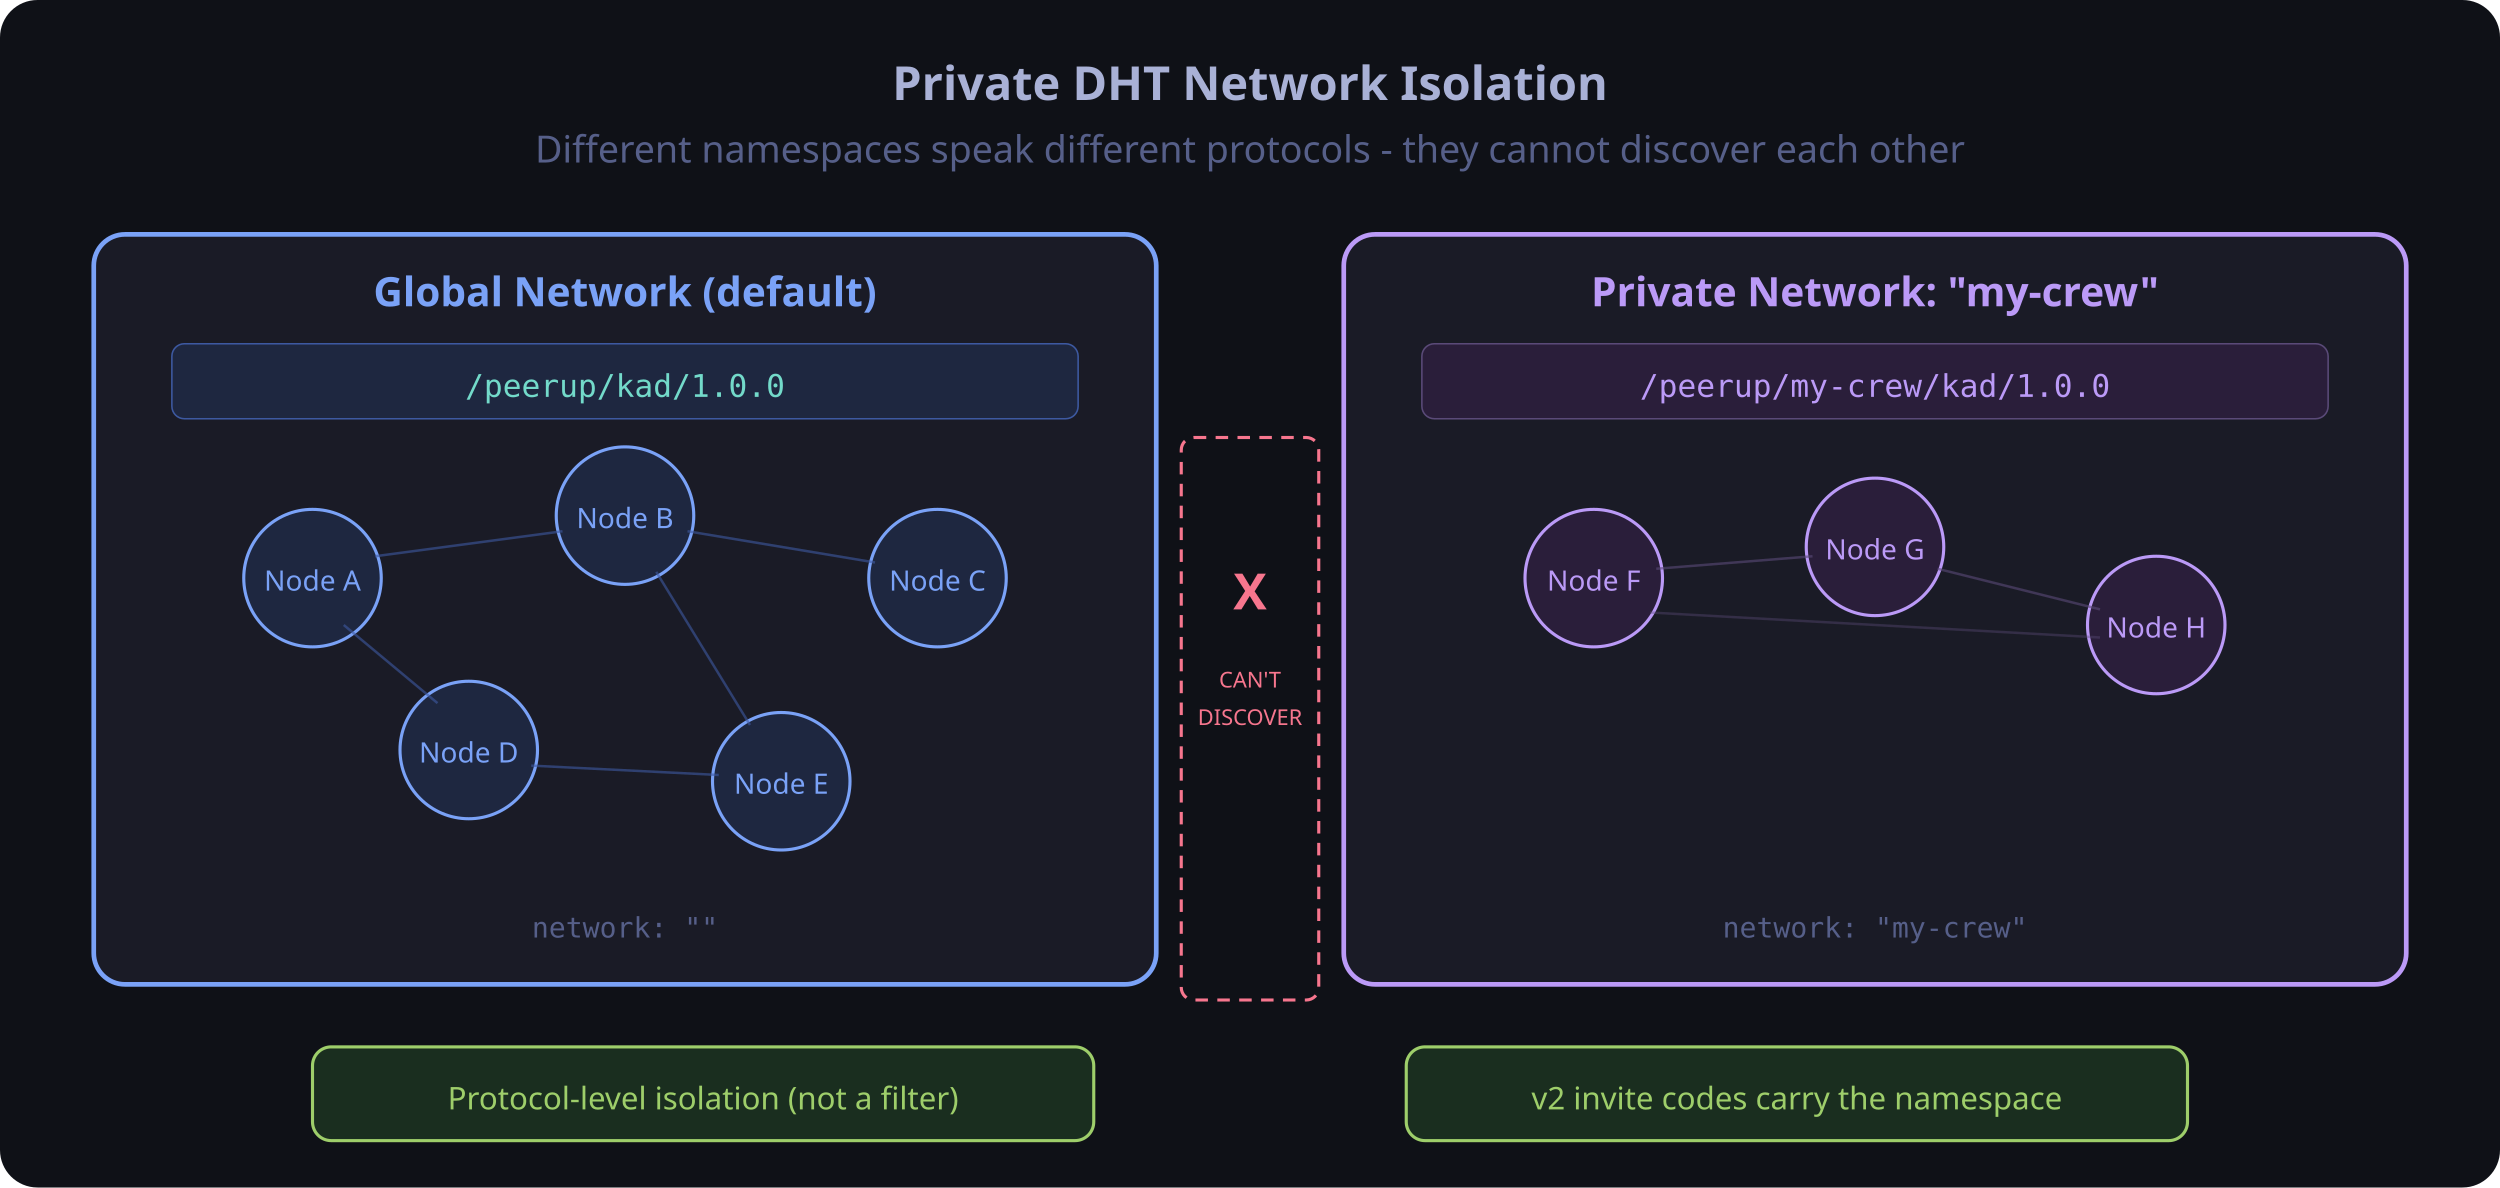
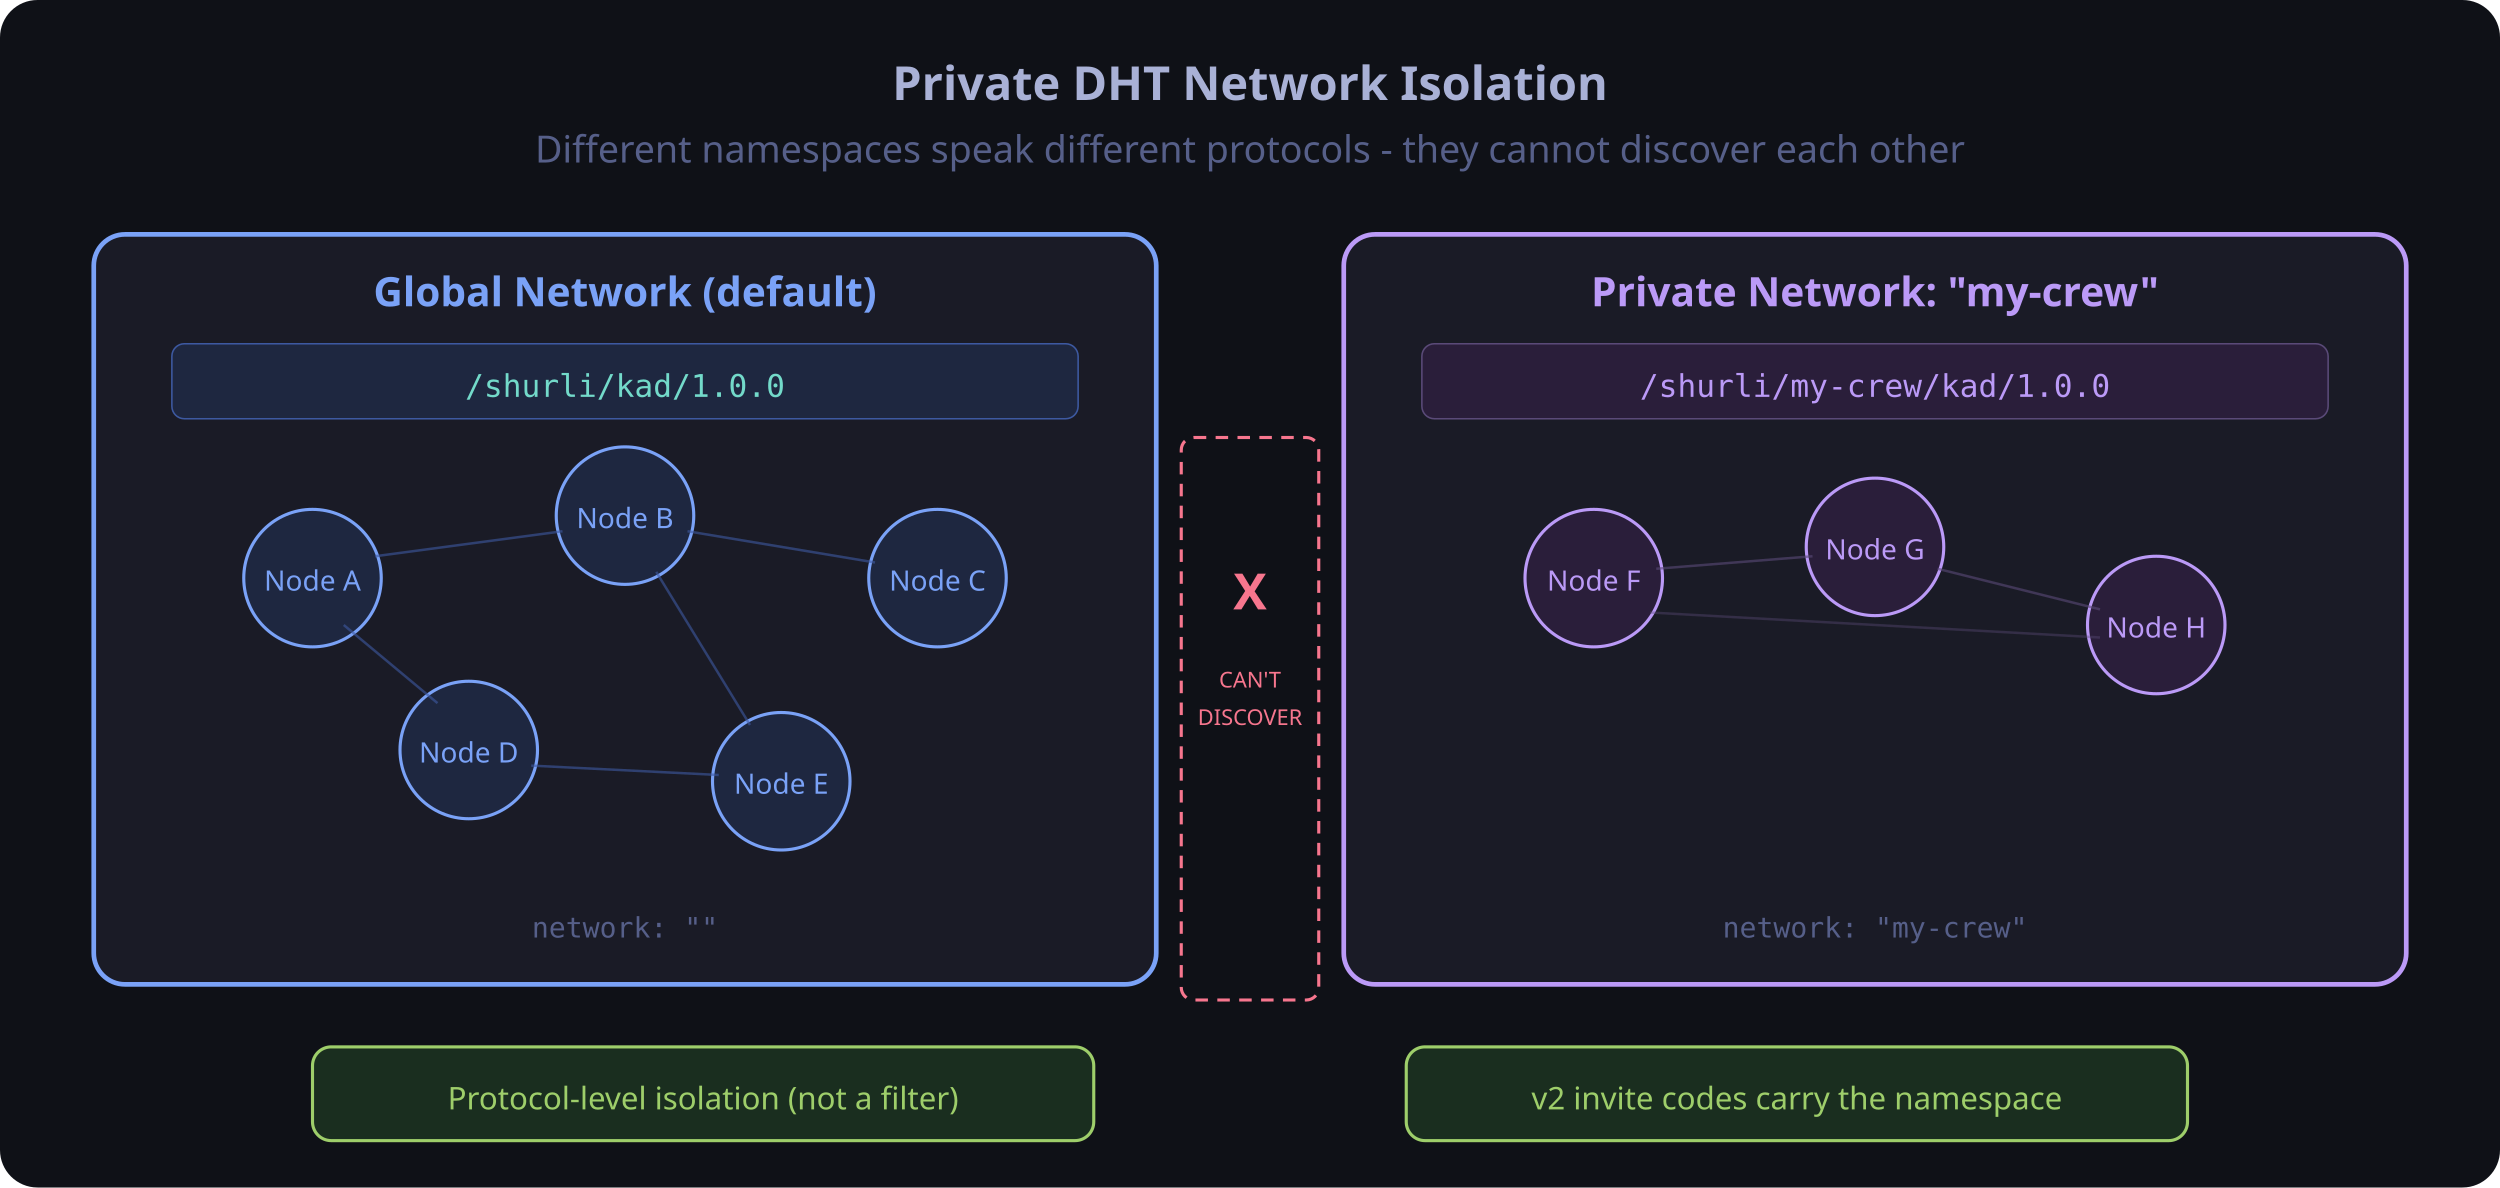
<svg xmlns="http://www.w3.org/2000/svg" viewBox="0 0 800 380" width="800" height="380">
  <rect width="800" height="380" rx="12" fill="#0f1117" />
  <text x="400" y="32" text-anchor="middle" fill="#a9b1d6" font-family="system-ui,sans-serif" font-size="15" font-weight="600">Private DHT Network Isolation</text>
  <text x="400" y="52" text-anchor="middle" fill="#565f89" font-family="system-ui,sans-serif" font-size="12">Different namespaces speak different protocols - they cannot discover each other</text>
  <rect x="30" y="75" width="340" height="240" rx="10" fill="#1a1b26" stroke="#7aa2f7" stroke-width="1.5" />
  <text x="200" y="98" text-anchor="middle" fill="#7aa2f7" font-family="system-ui,sans-serif" font-size="13" font-weight="600">Global Network (default)</text>
  <rect x="55" y="110" width="290" height="24" rx="4" fill="#1e2740" stroke="#3d59a1" stroke-width="0.5" />
-   <text x="200" y="127" text-anchor="middle" fill="#73daca" font-family="ui-monospace,monospace" font-size="10">/peerup/kad/1.0.0</text>
+   <text x="200" y="127" text-anchor="middle" fill="#73daca" font-family="ui-monospace,monospace" font-size="10">/shurli/kad/1.0.0</text>
  <circle cx="100" cy="185" r="22" fill="#1e2740" stroke="#7aa2f7" stroke-width="1" />
  <text x="100" y="189" text-anchor="middle" fill="#7aa2f7" font-family="system-ui,sans-serif" font-size="9">Node A</text>
  <circle cx="200" cy="165" r="22" fill="#1e2740" stroke="#7aa2f7" stroke-width="1" />
  <text x="200" y="169" text-anchor="middle" fill="#7aa2f7" font-family="system-ui,sans-serif" font-size="9">Node B</text>
  <circle cx="300" cy="185" r="22" fill="#1e2740" stroke="#7aa2f7" stroke-width="1" />
  <text x="300" y="189" text-anchor="middle" fill="#7aa2f7" font-family="system-ui,sans-serif" font-size="9">Node C</text>
  <circle cx="150" cy="240" r="22" fill="#1e2740" stroke="#7aa2f7" stroke-width="1" />
  <text x="150" y="244" text-anchor="middle" fill="#7aa2f7" font-family="system-ui,sans-serif" font-size="9">Node D</text>
  <circle cx="250" cy="250" r="22" fill="#1e2740" stroke="#7aa2f7" stroke-width="1" />
  <text x="250" y="254" text-anchor="middle" fill="#7aa2f7" font-family="system-ui,sans-serif" font-size="9">Node E</text>
  <line x1="120" y1="178" x2="180" y2="170" stroke="#3d59a1" stroke-width="0.8" opacity="0.6" />
  <line x1="220" y1="170" x2="280" y2="180" stroke="#3d59a1" stroke-width="0.8" opacity="0.6" />
  <line x1="110" y1="200" x2="140" y2="225" stroke="#3d59a1" stroke-width="0.8" opacity="0.6" />
  <line x1="170" y1="245" x2="230" y2="248" stroke="#3d59a1" stroke-width="0.8" opacity="0.6" />
  <line x1="210" y1="183" x2="240" y2="232" stroke="#3d59a1" stroke-width="0.8" opacity="0.6" />
  <text x="200" y="300" text-anchor="middle" fill="#565f89" font-family="ui-monospace,monospace" font-size="9">network: ""</text>
  <rect x="430" y="75" width="340" height="240" rx="10" fill="#1a1b26" stroke="#bb9af7" stroke-width="1.5" />
  <text x="600" y="98" text-anchor="middle" fill="#bb9af7" font-family="system-ui,sans-serif" font-size="13" font-weight="600">Private Network: "my-crew"</text>
  <rect x="455" y="110" width="290" height="24" rx="4" fill="#2a1e3a" stroke="#5a4a78" stroke-width="0.5" />
-   <text x="600" y="127" text-anchor="middle" fill="#bb9af7" font-family="ui-monospace,monospace" font-size="10">/peerup/my-crew/kad/1.0.0</text>
+   <text x="600" y="127" text-anchor="middle" fill="#bb9af7" font-family="ui-monospace,monospace" font-size="10">/shurli/my-crew/kad/1.0.0</text>
  <circle cx="510" cy="185" r="22" fill="#2a1e3a" stroke="#bb9af7" stroke-width="1" />
  <text x="510" y="189" text-anchor="middle" fill="#bb9af7" font-family="system-ui,sans-serif" font-size="9">Node F</text>
  <circle cx="600" cy="175" r="22" fill="#2a1e3a" stroke="#bb9af7" stroke-width="1" />
  <text x="600" y="179" text-anchor="middle" fill="#bb9af7" font-family="system-ui,sans-serif" font-size="9">Node G</text>
  <circle cx="690" cy="200" r="22" fill="#2a1e3a" stroke="#bb9af7" stroke-width="1" />
  <text x="690" y="204" text-anchor="middle" fill="#bb9af7" font-family="system-ui,sans-serif" font-size="9">Node H</text>
  <line x1="530" y1="182" x2="580" y2="178" stroke="#5a4a78" stroke-width="0.8" opacity="0.6" />
  <line x1="620" y1="182" x2="672" y2="195" stroke="#5a4a78" stroke-width="0.8" opacity="0.6" />
  <line x1="528" y1="196" x2="672" y2="204" stroke="#5a4a78" stroke-width="0.8" opacity="0.4" />
  <text x="600" y="300" text-anchor="middle" fill="#565f89" font-family="ui-monospace,monospace" font-size="9">network: "my-crew"</text>
  <rect x="378" y="140" width="44" height="180" rx="4" fill="#0f1117" stroke="#f7768e" stroke-width="1" stroke-dasharray="4,3" />
  <text x="400" y="195" text-anchor="middle" fill="#f7768e" font-family="system-ui,sans-serif" font-size="16" font-weight="700">X</text>
  <text x="400" y="220" text-anchor="middle" fill="#f7768e" font-family="system-ui,sans-serif" font-size="7">CAN'T</text>
  <text x="400" y="232" text-anchor="middle" fill="#f7768e" font-family="system-ui,sans-serif" font-size="7">DISCOVER</text>
  <rect x="100" y="335" width="250" height="30" rx="6" fill="#1a2e1f" stroke="#9ece6a" stroke-width="1" />
  <text x="225" y="355" text-anchor="middle" fill="#9ece6a" font-family="system-ui,sans-serif" font-size="10">Protocol-level isolation (not a filter)</text>
  <rect x="450" y="335" width="250" height="30" rx="6" fill="#1a2e1f" stroke="#9ece6a" stroke-width="1" />
  <text x="575" y="355" text-anchor="middle" fill="#9ece6a" font-family="system-ui,sans-serif" font-size="10">v2 invite codes carry the namespace</text>
</svg>
